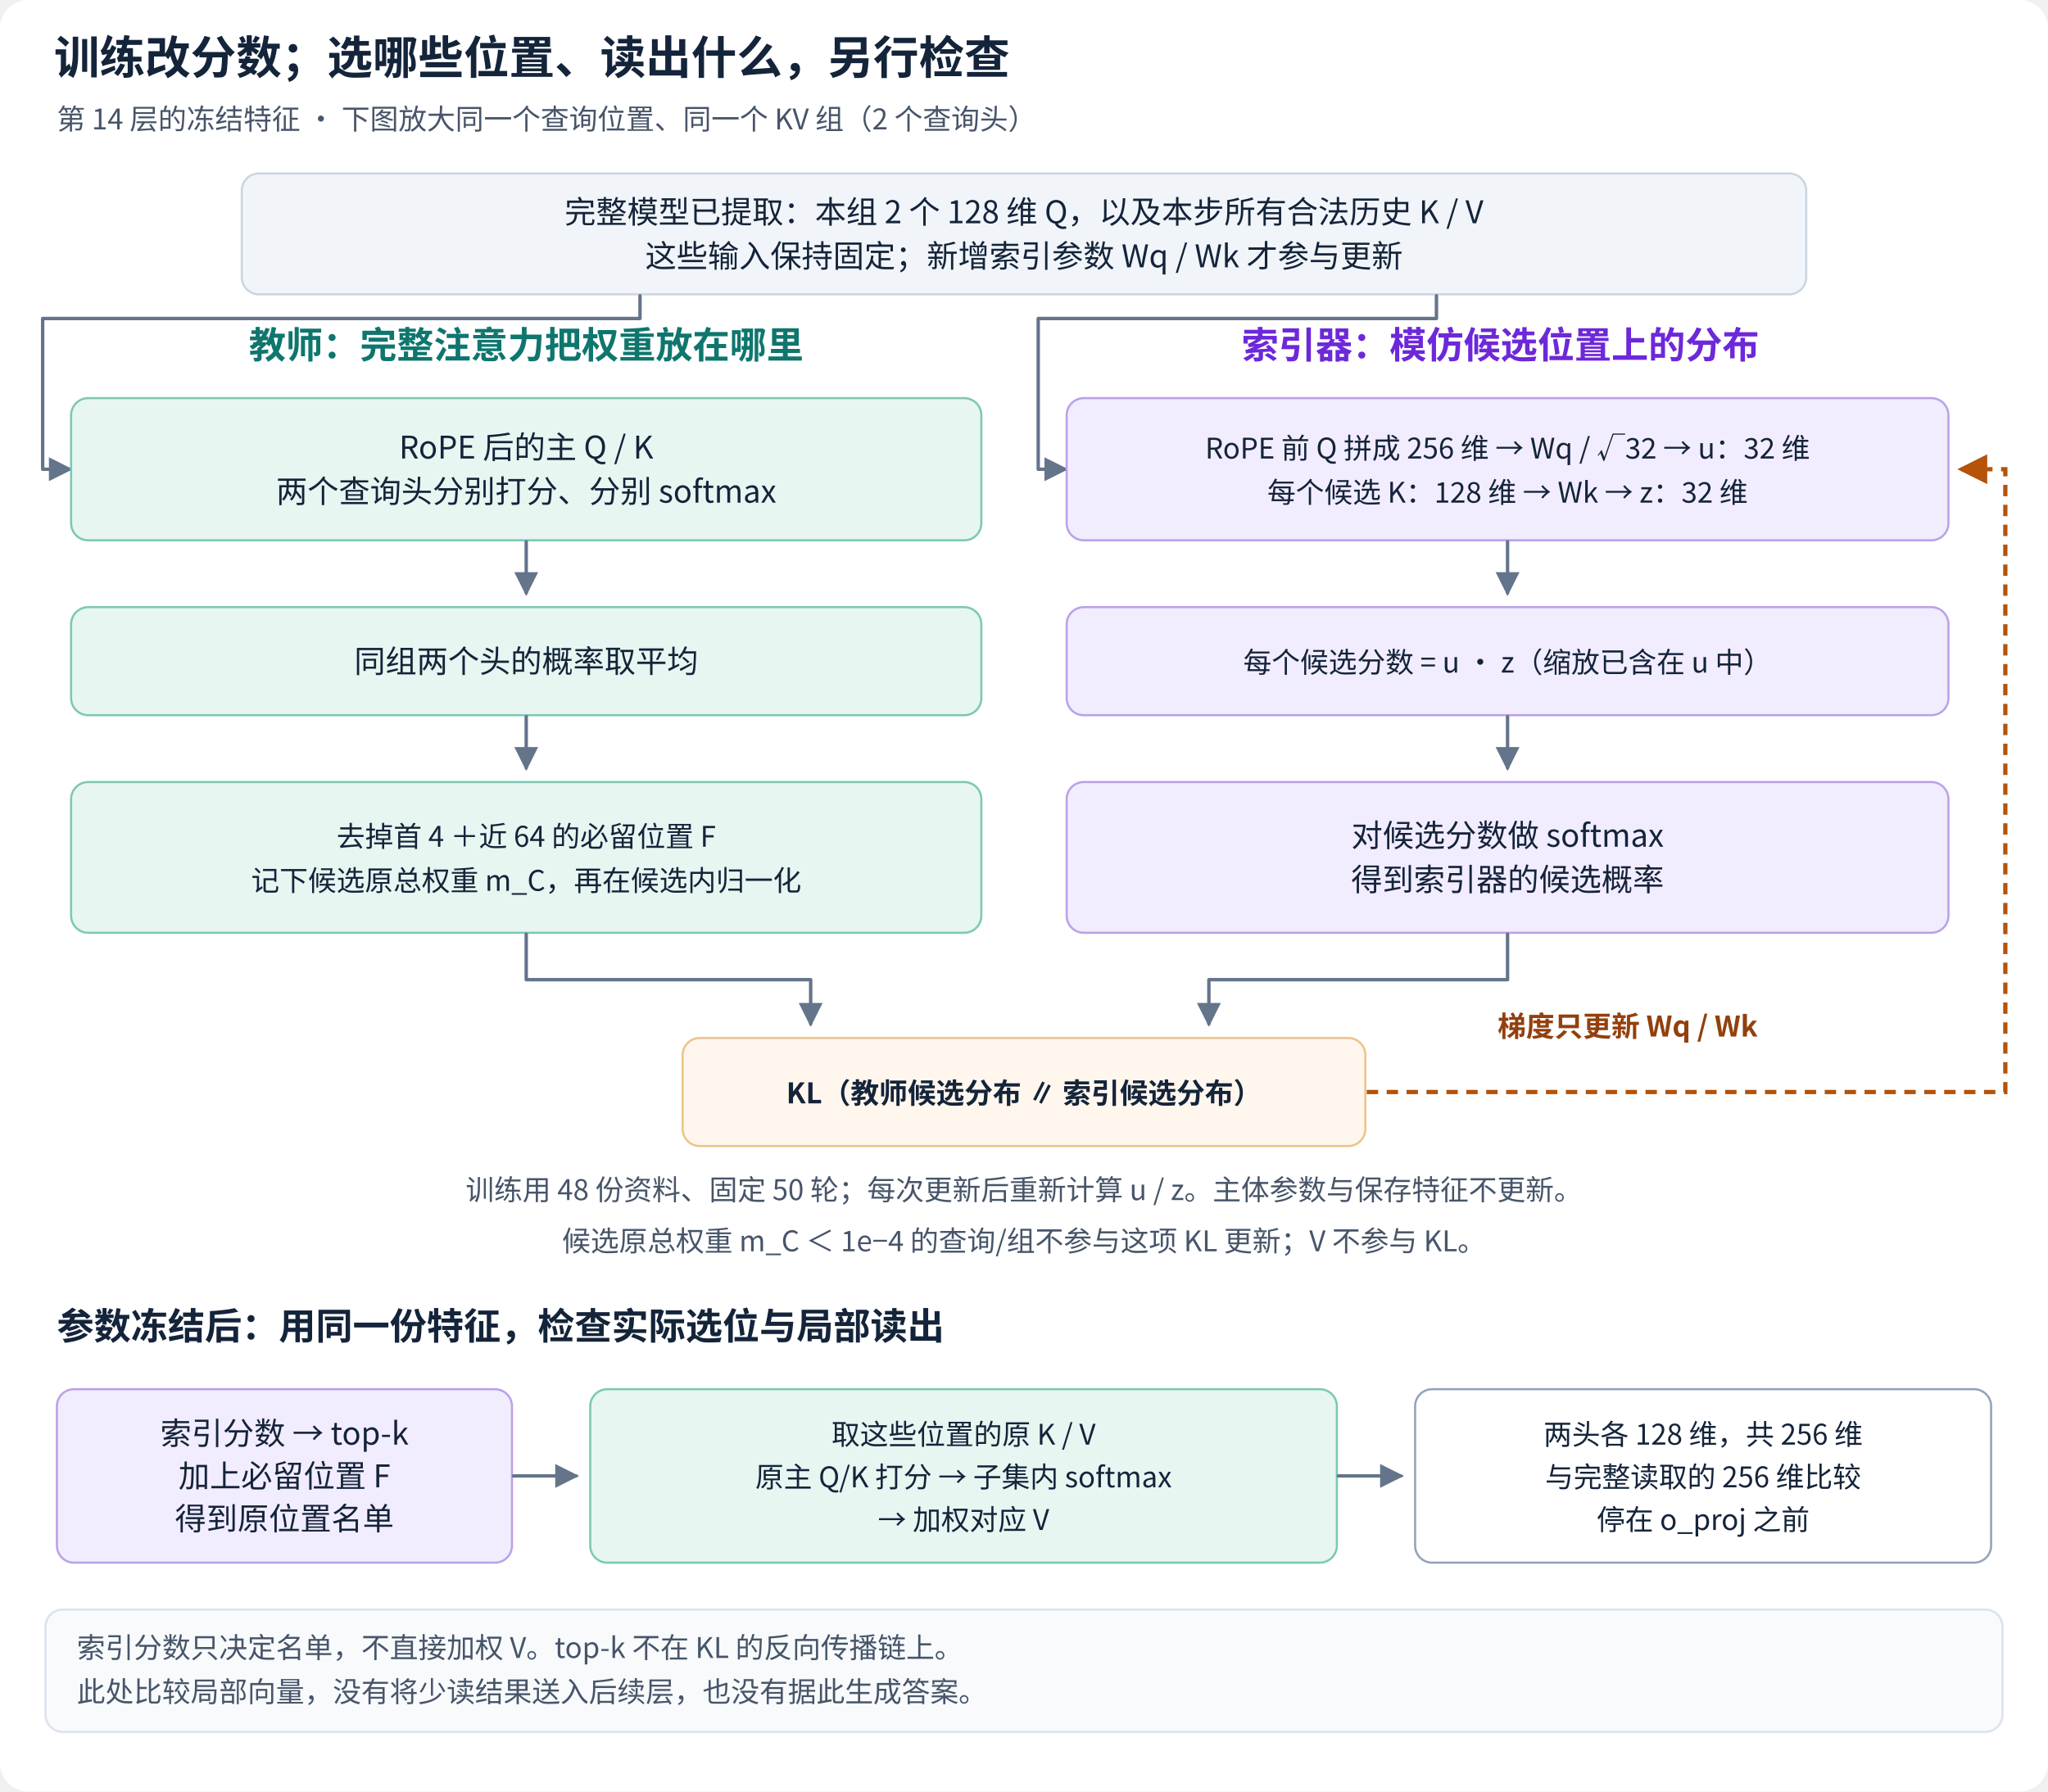
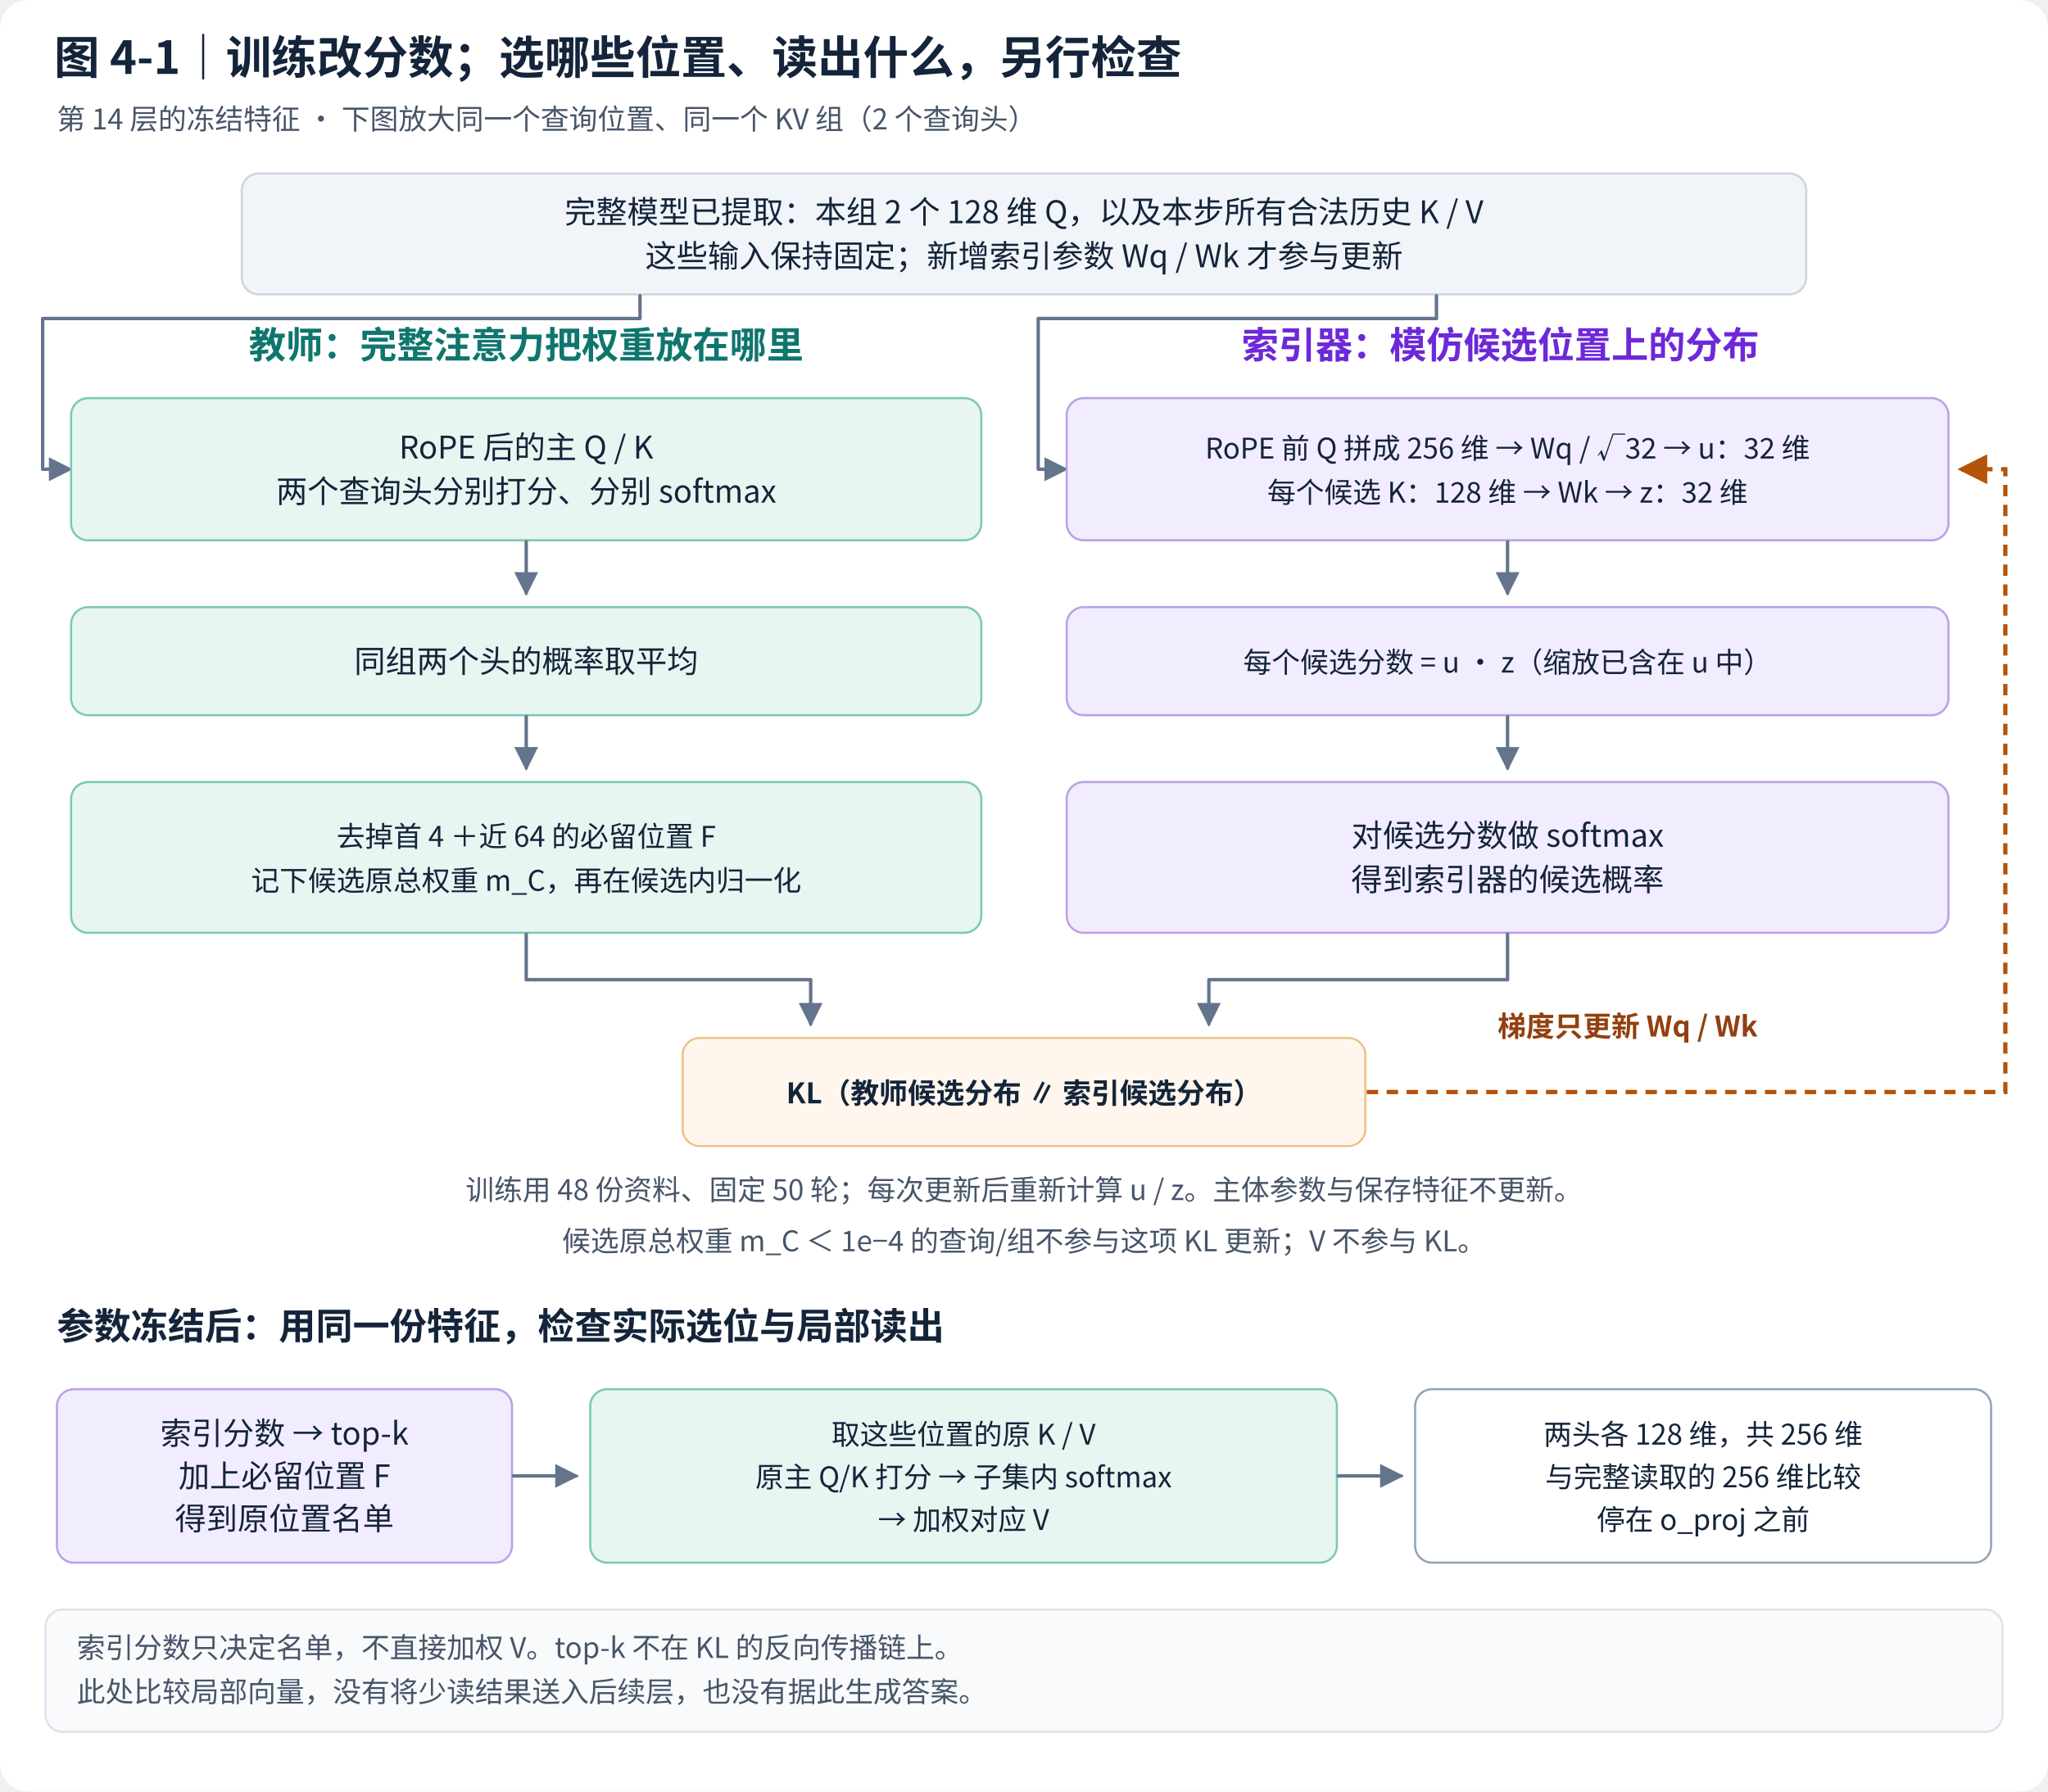
<svg xmlns="http://www.w3.org/2000/svg" width="1440" height="1260" viewBox="0 0 1440 1260" role="img" aria-labelledby="title desc">
  <defs>
    <style>
      text { font-family: "PingFang SC", "Hiragino Sans GB", "Microsoft YaHei", "Noto Sans CJK SC", sans-serif; fill: #14243a; }
      .title { font-size:32px; font-weight:650; }
      .heading { font-size:26px; font-weight:650; }
      .body { font-size:22px; }
      .small { font-size:20px; }
      .note { font-size:20px; fill:#475569; }
      .strong { font-weight:650; }
      .center { text-anchor:middle; }
      .teal { fill:#0f766e; }
      .violet { fill:#6d28d9; }
      .blue { fill:#1d4ed8; }
      .amber { fill:#92400e; }
      .line { fill:none; stroke:#64748b; stroke-width:2.4; stroke-linecap:round; stroke-linejoin:round; }
      .arrow { marker-end:url(#arrow); }
      .gradient { fill:none; stroke:#b45309; stroke-width:3; stroke-dasharray:8 6; marker-end:url(#gradient-arrow); }
    </style>
    <marker id="arrow" viewBox="0 0 10 10" refX="8.7" refY="5" markerWidth="7" markerHeight="7" orient="auto-start-reverse">
      <path d="M0 0 L10 5 L0 10Z" fill="#64748b" />
    </marker>
    <marker id="gradient-arrow" viewBox="0 0 10 10" refX="8.7" refY="5" markerWidth="7" markerHeight="7" orient="auto-start-reverse">
      <path d="M0 0 L10 5 L0 10Z" fill="#b45309" />
    </marker>
  </defs>
  <rect width="1440" height="1260" rx="20" fill="#fff" />
-   <text x="38" y="52" class="title">训练改分数；选哪些位置、读出什么，另行检查</text>
+   <text x="38" y="52" class="title">图 4-1｜训练改分数；选哪些位置、读出什么，另行检查</text>
  <text x="40" y="91" class="note">第 14 层的冻结特征 · 下图放大同一个查询位置、同一个 KV 组（2 个查询头）</text>
  <rect x="170" y="122" width="1100" height="85" rx="12" fill="#f1f5f9" stroke="#cbd5e1" stroke-width="1.5" />
  <text x="720.0" y="157.0" class="body center">完整模型已提取：本组 2 个 128 维 Q，以及本步所有合法历史 K / V</text>
  <text x="720.0" y="188.0" class="body center">这些输入保持固定；新增索引参数 Wq / Wk 才参与更新</text>
  <path d="M450 208 V224 H30 V330 H49" class="line arrow" />
  <path d="M1010 208 V224 H730 V330 H749" class="line arrow" />
  <text x="370" y="252" class="heading center teal">教师：完整注意力把权重放在哪里</text>
  <text x="1055" y="252" class="heading center violet">索引器：模仿候选位置上的分布</text>
  <rect x="50" y="280" width="640" height="100" rx="12" fill="#e7f6f1" stroke="#7dc8b4" stroke-width="1.5" />
  <text x="370.0" y="322.5" class="body center">RoPE 后的主 Q / K</text>
  <text x="370.0" y="353.5" class="body center">两个查询头分别打分、分别 softmax</text>
  <rect x="750" y="280" width="620" height="100" rx="12" fill="#f2ecff" stroke="#bba1e7" stroke-width="1.5" />
  <text x="1060.0" y="322.5" class="small center">RoPE 前 Q 拼成 256 维 → Wq / √32 → u：32 维</text>
  <text x="1060.0" y="353.5" class="small center">每个候选 K：128 维 → Wk → z：32 维</text>
  <path d="M370 381 V417" class="line arrow" />
  <path d="M1060 381 V417" class="line arrow" />
  <rect x="50" y="427" width="640" height="76" rx="12" fill="#e7f6f1" stroke="#7dc8b4" stroke-width="1.5" />
  <text x="370.0" y="473.0" class="body center">同组两个头的概率取平均</text>
  <rect x="750" y="427" width="620" height="76" rx="12" fill="#f2ecff" stroke="#bba1e7" stroke-width="1.5" />
  <text x="1060.0" y="473.0" class="small center">每个候选分数 = u · z（缩放已含在 u 中）</text>
  <path d="M370 504 V540" class="line arrow" />
  <path d="M1060 504 V540" class="line arrow" />
  <rect x="50" y="550" width="640" height="106" rx="12" fill="#e7f6f1" stroke="#7dc8b4" stroke-width="1.5" />
  <text x="370.0" y="595.5" class="small center">去掉首 4 ＋近 64 的必留位置 F</text>
  <text x="370.0" y="626.5" class="small center">记下候选原总权重 m_C，再在候选内归一化</text>
  <rect x="750" y="550" width="620" height="106" rx="12" fill="#f2ecff" stroke="#bba1e7" stroke-width="1.5" />
  <text x="1060.0" y="595.5" class="body center">对候选分数做 softmax</text>
  <text x="1060.0" y="626.5" class="body center">得到索引器的候选概率</text>
  <path d="M370 657 V689 H570 V720" class="line arrow" />
  <path d="M1060 657 V689 H850 V720" class="line arrow" />
  <rect x="480" y="730" width="480" height="76" rx="12" fill="#fff7ed" stroke="#edc38a" stroke-width="1.5" />
  <text x="720.0" y="776.0" class="small center strong">KL（教师候选分布 ∥ 索引候选分布）</text>
  <path d="M961 768 H1410 V330 H1379" class="gradient" />
  <text x="1053" y="729" class="small amber strong">梯度只更新 Wq / Wk</text>
  <text x="720" y="844" class="note center">训练用 48 份资料、固定 50 轮；每次更新后重新计算 u / z。主体参数与保存特征不更新。</text>
  <text x="720" y="880" class="note center">候选原总权重 m_C ＜ 1e−4 的查询/组不参与这项 KL 更新；V 不参与 KL。</text>
  <text x="40" y="942" class="heading">参数冻结后：用同一份特征，检查实际选位与局部读出</text>
  <rect x="40" y="977" width="320" height="122" rx="12" fill="#f2ecff" stroke="#bba1e7" stroke-width="1.5" />
  <text x="200.0" y="1016.0" class="body center">索引分数 → top-k</text>
  <text x="200.0" y="1046.0" class="body center">加上必留位置 F</text>
  <text x="200.0" y="1076.0" class="body center">得到原位置名单</text>
  <path d="M361 1038 H405" class="line arrow" />
  <rect x="415" y="977" width="525" height="122" rx="12" fill="#e7f6f1" stroke="#7dc8b4" stroke-width="1.5" />
  <text x="677.5" y="1016.0" class="small center">取这些位置的原 K / V</text>
  <text x="677.5" y="1046.0" class="small center">原主 Q/K 打分 → 子集内 softmax</text>
  <text x="677.5" y="1076.0" class="small center">→ 加权对应 V</text>
  <path d="M941 1038 H985" class="line arrow" />
  <rect x="995" y="977" width="405" height="122" rx="12" fill="#fff" stroke="#94a3b8" stroke-width="1.5" />
  <text x="1197.5" y="1016.0" class="small center">两头各 128 维，共 256 维</text>
  <text x="1197.5" y="1046.0" class="small center">与完整读取的 256 维比较</text>
  <text x="1197.5" y="1076.0" class="small center">停在 o_proj 之前</text>
  <rect x="32" y="1132" width="1376" height="86" rx="12" fill="#f8fafc" stroke="#dce3ec" stroke-width="1.5" />
  <text x="54" y="1166" class="note">索引分数只决定名单，不直接加权 V。top-k 不在 KL 的反向传播链上。</text>
  <text x="54" y="1197" class="note">此处比较局部向量，没有将少读结果送入后续层，也没有据此生成答案。</text>
</svg>
